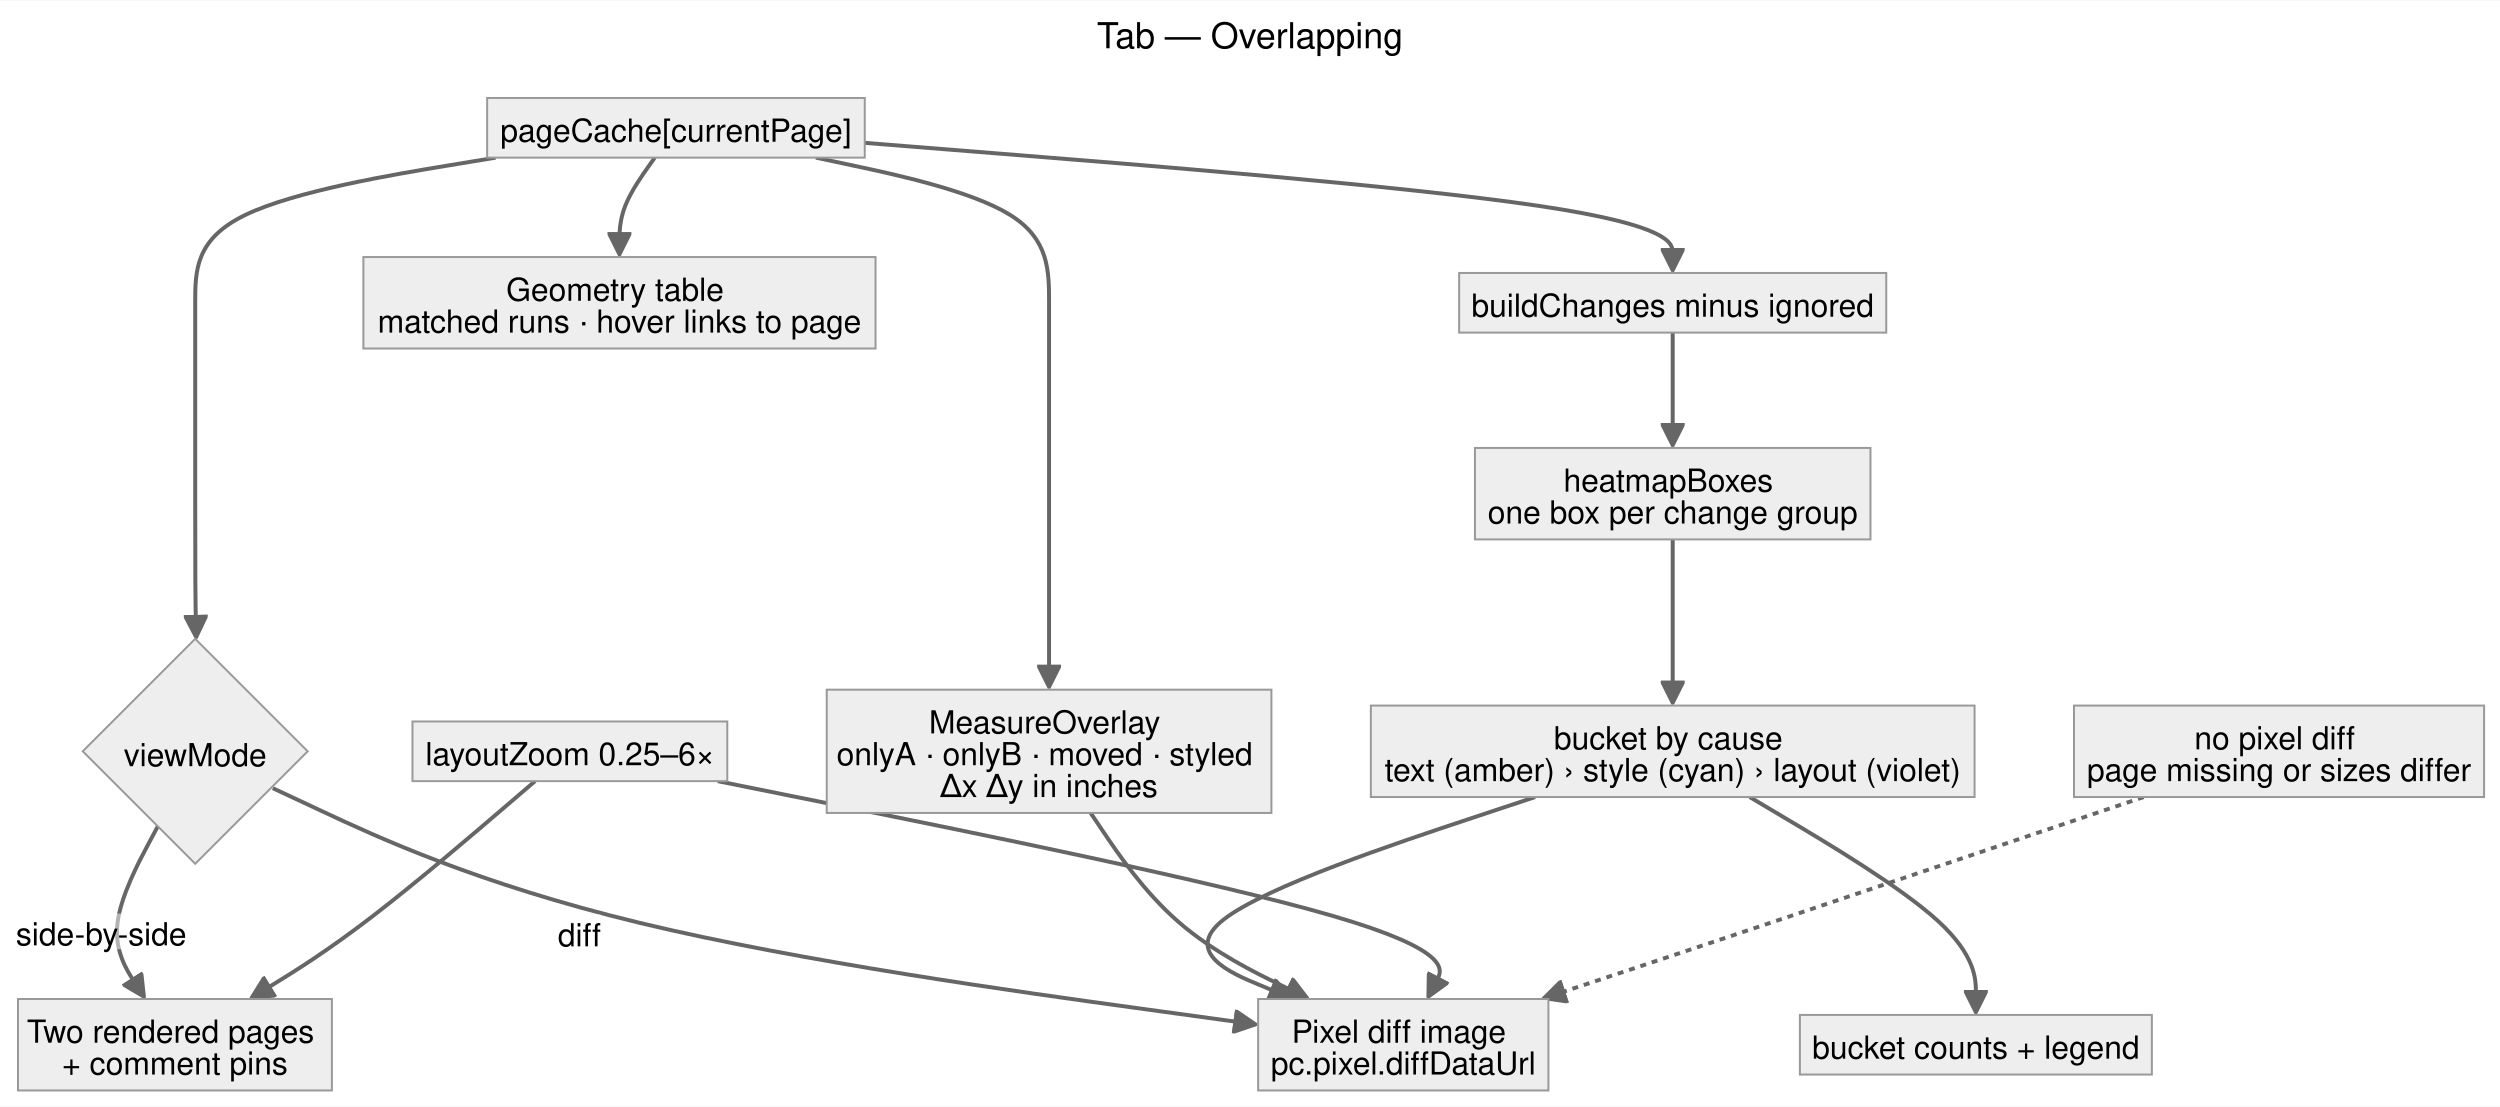
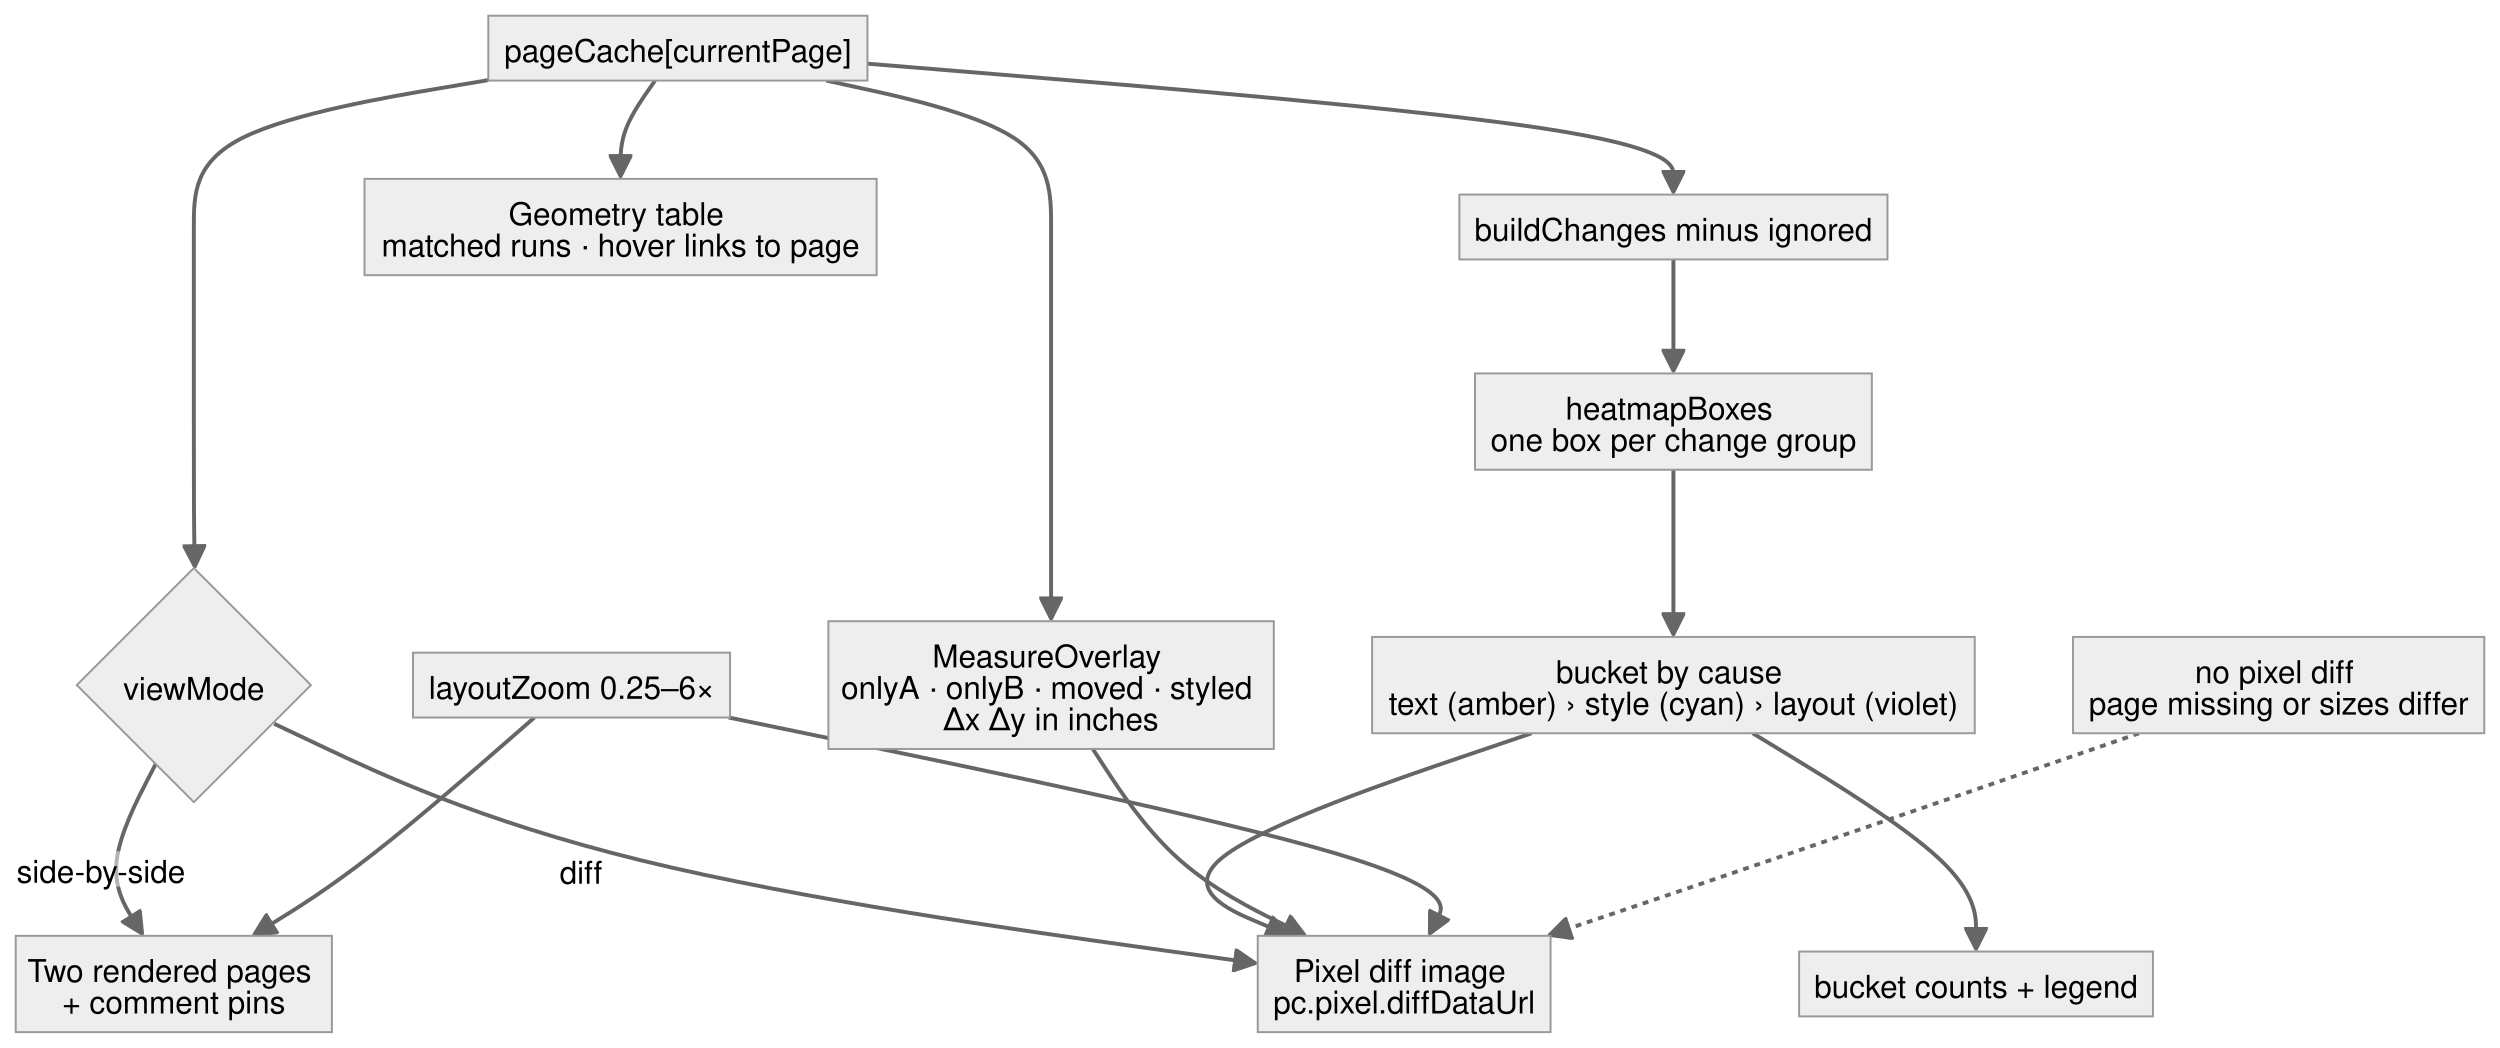
- <svg xmlns="http://www.w3.org/2000/svg" aria-roledescription="flowchart-v2" role="graphics-document document" viewBox="-8 -49 1257.271 556.133" width="1258" height="557" id="arch6">
-   <rect x="-8" y="-49" width="1257.271" height="556.133" fill="#ffffff" />
+ <svg xmlns="http://www.w3.org/2000/svg" id="arch6" width="1271.975" height="533.133" viewBox="-8 -8 1271.975 533.133" role="graphics-document document" aria-roledescription="flowchart-v2">
+   <rect x="-8" y="-8" width="1271.975" height="533.133" fill="#ffffff" />
  <style>#arch6{font-family:Helvetica,Arial,sans-serif;font-size:16px;fill:#000000;}#arch6 .error-icon{fill:#552222;}#arch6 .error-text{fill:#552222;stroke:#552222;}#arch6 .edge-thickness-normal{stroke-width:2px;}#arch6 .edge-thickness-thick{stroke-width:3.5px;}#arch6 .edge-pattern-solid{stroke-dasharray:0;}#arch6 .edge-pattern-dashed{stroke-dasharray:3;}#arch6 .edge-pattern-dotted{stroke-dasharray:2;}#arch6 .marker{fill:#666;stroke:#666;}#arch6 .marker.cross{stroke:#666;}#arch6 svg{font-family:Helvetica,Arial,sans-serif;font-size:16px;}#arch6 .label{font-family:Helvetica,Arial,sans-serif;color:#000000;}#arch6 .cluster-label text{fill:#333;}#arch6 .cluster-label span,#arch6 p{color:#333;}#arch6 .label text,#arch6 span,#arch6 p{fill:#000000;color:#000000;}#arch6 .node rect,#arch6 .node circle,#arch6 .node ellipse,#arch6 .node polygon,#arch6 .node path{fill:#eee;stroke:#999;stroke-width:1px;}#arch6 .flowchart-label text{text-anchor:middle;}#arch6 .node .katex path{fill:#000;stroke:#000;stroke-width:1px;}#arch6 .node .label{text-align:center;}#arch6 .node.clickable{cursor:pointer;}#arch6 .arrowheadPath{fill:#333333;}#arch6 .edgePath .path{stroke:#666;stroke-width:2.0px;}#arch6 .flowchart-link{stroke:#666;fill:none;}#arch6 .edgeLabel{background-color:white;text-align:center;}#arch6 .edgeLabel rect{opacity:0.5;background-color:white;fill:white;}#arch6 .labelBkg{background-color:rgba(255, 255, 255, 0.5);}#arch6 .cluster rect{fill:hsl(0, 0%, 98.922%);stroke:#707070;stroke-width:1px;}#arch6 .cluster text{fill:#333;}#arch6 .cluster span,#arch6 p{color:#333;}#arch6 div.mermaidTooltip{position:absolute;text-align:center;max-width:200px;padding:2px;font-family:Helvetica,Arial,sans-serif;font-size:12px;background:hsl(-160, 0%, 93.333%);border:1px solid #707070;border-radius:2px;pointer-events:none;z-index:100;}#arch6 .flowchartTitleText{text-anchor:middle;font-size:18px;fill:#000000;}#arch6 :root{--mermaid-font-family:Helvetica,Arial,sans-serif;}#arch6 .flag rect{stroke-dasharray:6 4!important;}#arch6 .flag polygon{stroke-dasharray:6 4!important;}#arch6 .flag ellipse{stroke-dasharray:6 4!important;}#arch6 .flag circle{stroke-dasharray:6 4!important;}#arch6 .flag path{stroke-dasharray:6 4!important;}</style>
  <g>
-     <marker orient="auto" markerHeight="12" markerWidth="12" markerUnits="userSpaceOnUse" refY="5" refX="6" viewBox="0 0 10 10" class="marker flowchart" id="arch6_flowchart-pointEnd">
-       <path style="stroke-width: 1; stroke-dasharray: 1, 0;" class="arrowMarkerPath" d="M 0 0 L 10 5 L 0 10 z" />
-     </marker>
-     <marker orient="auto" markerHeight="12" markerWidth="12" markerUnits="userSpaceOnUse" refY="5" refX="4.5" viewBox="0 0 10 10" class="marker flowchart" id="arch6_flowchart-pointStart">
-       <path style="stroke-width: 1; stroke-dasharray: 1, 0;" class="arrowMarkerPath" d="M 0 5 L 10 10 L 10 0 z" />
-     </marker>
-     <marker orient="auto" markerHeight="11" markerWidth="11" markerUnits="userSpaceOnUse" refY="5" refX="11" viewBox="0 0 10 10" class="marker flowchart" id="arch6_flowchart-circleEnd">
-       <circle style="stroke-width: 1; stroke-dasharray: 1, 0;" class="arrowMarkerPath" r="5" cy="5" cx="5" />
-     </marker>
-     <marker orient="auto" markerHeight="11" markerWidth="11" markerUnits="userSpaceOnUse" refY="5" refX="-1" viewBox="0 0 10 10" class="marker flowchart" id="arch6_flowchart-circleStart">
-       <circle style="stroke-width: 1; stroke-dasharray: 1, 0;" class="arrowMarkerPath" r="5" cy="5" cx="5" />
-     </marker>
-     <marker orient="auto" markerHeight="11" markerWidth="11" markerUnits="userSpaceOnUse" refY="5.2" refX="12" viewBox="0 0 11 11" class="marker cross flowchart" id="arch6_flowchart-crossEnd">
-       <path style="stroke-width: 2; stroke-dasharray: 1, 0;" class="arrowMarkerPath" d="M 1,1 l 9,9 M 10,1 l -9,9" />
-     </marker>
-     <marker orient="auto" markerHeight="11" markerWidth="11" markerUnits="userSpaceOnUse" refY="5.2" refX="-1" viewBox="0 0 11 11" class="marker cross flowchart" id="arch6_flowchart-crossStart">
-       <path style="stroke-width: 2; stroke-dasharray: 1, 0;" class="arrowMarkerPath" d="M 1,1 l 9,9 M 10,1 l -9,9" />
+     <marker id="arch6_flowchart-pointEnd" class="marker flowchart" viewBox="0 0 10 10" refX="6" refY="5" markerUnits="userSpaceOnUse" markerWidth="12" markerHeight="12" orient="auto">
+       <path d="M 0 0 L 10 5 L 0 10 z" class="arrowMarkerPath" style="stroke-width: 1; stroke-dasharray: 1, 0;" />
+     </marker>
+     <marker id="arch6_flowchart-pointStart" class="marker flowchart" viewBox="0 0 10 10" refX="4.5" refY="5" markerUnits="userSpaceOnUse" markerWidth="12" markerHeight="12" orient="auto">
+       <path d="M 0 5 L 10 10 L 10 0 z" class="arrowMarkerPath" style="stroke-width: 1; stroke-dasharray: 1, 0;" />
+     </marker>
+     <marker id="arch6_flowchart-circleEnd" class="marker flowchart" viewBox="0 0 10 10" refX="11" refY="5" markerUnits="userSpaceOnUse" markerWidth="11" markerHeight="11" orient="auto">
+       <circle cx="5" cy="5" r="5" class="arrowMarkerPath" style="stroke-width: 1; stroke-dasharray: 1, 0;" />
+     </marker>
+     <marker id="arch6_flowchart-circleStart" class="marker flowchart" viewBox="0 0 10 10" refX="-1" refY="5" markerUnits="userSpaceOnUse" markerWidth="11" markerHeight="11" orient="auto">
+       <circle cx="5" cy="5" r="5" class="arrowMarkerPath" style="stroke-width: 1; stroke-dasharray: 1, 0;" />
+     </marker>
+     <marker id="arch6_flowchart-crossEnd" class="marker cross flowchart" viewBox="0 0 11 11" refX="12" refY="5.2" markerUnits="userSpaceOnUse" markerWidth="11" markerHeight="11" orient="auto">
+       <path d="M 1,1 l 9,9 M 10,1 l -9,9" class="arrowMarkerPath" style="stroke-width: 2; stroke-dasharray: 1, 0;" />
+     </marker>
+     <marker id="arch6_flowchart-crossStart" class="marker cross flowchart" viewBox="0 0 11 11" refX="-1" refY="5.2" markerUnits="userSpaceOnUse" markerWidth="11" markerHeight="11" orient="auto">
+       <path d="M 1,1 l 9,9 M 10,1 l -9,9" class="arrowMarkerPath" style="stroke-width: 2; stroke-dasharray: 1, 0;" />
    </marker>
    <g class="root">
      <g class="clusters" />
      <g class="edgePaths">
-         <path marker-end="url(#arch6_flowchart-pointEnd)" style="fill:none;" class="edge-thickness-normal edge-pattern-solid flowchart-link LS-PC LE-VM" id="L-PC-VM-0" d="M241.279,30L216.095,34.167C190.91,38.333,140.541,46.667,115.356,58.833C90.172,71,90.172,87,90.172,103C90.172,119,90.172,135,90.172,151C90.172,167,90.172,183,90.172,199C90.172,215,90.172,231,90.238,242.367C90.304,253.734,90.436,260.467,90.502,263.834L90.568,267.201" />
-         <path marker-end="url(#arch6_flowchart-pointEnd)" style="fill:none;" class="edge-thickness-normal edge-pattern-solid flowchart-link LS-VM LE-SBS" id="L-VM-SBS-0" d="M71.348,366.309L66.653,375.113C61.958,383.917,52.569,401.525,51.054,415.253C49.539,428.982,55.899,438.831,59.079,443.756L62.258,448.68" />
-         <path marker-end="url(#arch6_flowchart-pointEnd)" style="fill:none;" class="edge-thickness-normal edge-pattern-solid flowchart-link LS-VM LE-PD" id="L-VM-PD-0" d="M129.183,347.122L154.876,359.124C180.569,371.126,231.955,395.129,313.67,414.837C395.385,434.545,507.429,449.958,563.45,457.664L619.472,465.37" />
-         <path marker-end="url(#arch6_flowchart-pointEnd)" style="fill:none;" class="edge-thickness-normal edge-pattern-solid flowchart-link LS-PC LE-BC" id="L-PC-BC-0" d="M426.896,22.577L494.617,27.981C562.337,33.385,697.777,44.192,765.497,54.213C833.217,64.233,833.217,73.467,833.217,78.083L833.217,82.7" />
-         <path marker-end="url(#arch6_flowchart-pointEnd)" style="fill:none;" class="edge-thickness-normal edge-pattern-solid flowchart-link LS-BC LE-HB" id="L-BC-HB-0" d="M833.217,118L833.217,123.5C833.217,129,833.217,140,833.217,148.783C833.217,157.567,833.217,164.133,833.217,167.417L833.217,170.7" />
-         <path marker-end="url(#arch6_flowchart-pointEnd)" style="fill:none;" class="edge-thickness-normal edge-pattern-solid flowchart-link LS-HB LE-BK" id="L-HB-BK-0" d="M833.217,222L833.217,226.167C833.217,230.333,833.217,238.667,833.217,251.711C833.217,264.755,833.217,282.511,833.217,291.389L833.217,300.266" />
-         <path marker-end="url(#arch6_flowchart-pointEnd)" style="fill:none;" class="edge-thickness-normal edge-pattern-solid flowchart-link LS-BK LE-PD" id="L-BK-PD-0" d="M763.997,351.566L730.106,362.827C696.215,374.089,628.432,396.611,607.352,413.199C586.272,429.788,611.893,440.443,624.704,445.77L637.514,451.098" />
-         <path marker-end="url(#arch6_flowchart-pointEnd)" style="fill:none;" class="edge-thickness-normal edge-pattern-solid flowchart-link LS-BK LE-CNT" id="L-BK-CNT-0" d="M871.937,351.566L890.895,362.827C909.852,374.089,947.768,396.611,966.726,413.988C985.684,431.366,985.684,443.599,985.684,449.716L985.684,455.833" />
-         <path marker-end="url(#arch6_flowchart-pointEnd)" style="fill:none;" class="edge-thickness-normal edge-pattern-solid flowchart-link LS-PC LE-MO" id="L-PC-MO-0" d="M402.309,30L421.854,34.167C441.4,38.333,480.492,46.667,500.038,58.833C519.584,71,519.584,87,519.584,103C519.584,119,519.584,135,519.584,151C519.584,167,519.584,183,519.584,199C519.584,215,519.584,231,519.584,246.544C519.584,262.089,519.584,277.178,519.584,284.722L519.584,292.266" />
-         <path marker-end="url(#arch6_flowchart-pointEnd)" style="fill:none;" class="edge-thickness-normal edge-pattern-solid flowchart-link LS-MO LE-PD" id="L-MO-PD-0" d="M540.486,359.566L547.18,369.494C553.874,379.422,567.262,399.277,584.8,414.485C602.338,429.693,624.026,440.253,634.869,445.533L645.713,450.813" />
-         <path marker-end="url(#arch6_flowchart-pointEnd)" style="fill:none;" class="edge-thickness-normal edge-pattern-solid flowchart-link LS-PC LE-GT" id="L-PC-GT-0" d="M321.288,30L318.328,34.167C315.368,38.333,309.449,46.667,306.489,54.117C303.529,61.567,303.529,68.133,303.529,71.417L303.529,74.7" />
-         <path marker-end="url(#arch6_flowchart-pointEnd)" style="fill:none;" class="edge-thickness-normal edge-pattern-solid flowchart-link LS-ZM LE-PD" id="L-ZM-PD-0" d="M352.943,343.566L415.364,356.161C477.784,368.755,602.626,393.944,662.497,411.422C722.369,428.9,717.271,438.667,714.722,443.551L712.172,448.434" />
-         <path marker-end="url(#arch6_flowchart-pointEnd)" style="fill:none;" class="edge-thickness-normal edge-pattern-solid flowchart-link LS-ZM LE-SBS" id="L-ZM-SBS-0" d="M261.085,343.566L246.379,356.161C231.673,368.755,202.261,393.944,179.076,411.743C155.891,429.542,138.932,439.951,130.453,445.156L121.973,450.36" />
-         <path marker-end="url(#arch6_flowchart-pointEnd)" style="fill:none;stroke-width:2px;stroke-dasharray:3;" class="edge-thickness-normal edge-pattern-dotted flowchart-link LS-NO LE-PD" id="L-NO-PD-0" d="M1070.035,351.566L1036.685,362.827C1003.334,374.089,936.634,396.611,887.001,413.261C837.368,429.911,804.803,440.689,788.521,446.078L772.238,451.467" />
+         <path d="M240.443,32.754L215.474,36.961C190.504,41.169,140.564,49.585,115.595,62.042C90.625,74.5,90.625,91,90.625,107.5C90.625,124,90.625,140.5,90.625,157C90.625,173.5,90.625,190,90.625,206.5C90.625,223,90.625,239.5,90.691,251.117C90.757,262.734,90.889,269.467,90.955,272.834L91.021,276.201" id="L-PC-VM-0" class=" edge-thickness-normal edge-pattern-solid flowchart-link LS-PC LE-VM" style="fill:none;" marker-end="url(#arch6_flowchart-pointEnd)" />
+         <path d="M71.21,380.718L66.614,389.621C62.018,398.523,52.825,416.328,51.324,430.149C49.822,443.971,56.012,453.809,59.106,458.728L62.201,463.647" id="L-VM-SBS-0" class=" edge-thickness-normal edge-pattern-solid flowchart-link LS-VM LE-SBS" style="fill:none;" marker-end="url(#arch6_flowchart-pointEnd)" />
+         <path d="M131.505,360.253L157.512,372.566C183.518,384.88,235.532,409.506,318.06,429.713C400.589,449.921,513.633,465.708,570.155,473.602L626.677,481.496" id="L-VM-PD-0" class=" edge-thickness-normal edge-pattern-solid flowchart-link LS-VM LE-PD" style="fill:none;" marker-end="url(#arch6_flowchart-pointEnd)" />
+         <path d="M433.35,24.403L501.695,30.002C570.04,35.602,706.73,46.801,775.075,57.017C843.42,67.233,843.42,76.467,843.42,81.083L843.42,85.7" id="L-PC-BC-0" class=" edge-thickness-normal edge-pattern-solid flowchart-link LS-PC LE-BC" style="fill:none;" marker-end="url(#arch6_flowchart-pointEnd)" />
+         <path d="M843.42,124L843.42,129.5C843.42,135,843.42,146,843.42,154.783C843.42,163.567,843.42,170.133,843.42,173.417L843.42,176.7" id="L-BC-HB-0" class=" edge-thickness-normal edge-pattern-solid flowchart-link LS-BC LE-HB" style="fill:none;" marker-end="url(#arch6_flowchart-pointEnd)" />
+         <path d="M843.42,231L843.42,235.167C843.42,239.333,843.42,247.667,843.42,260.961C843.42,274.255,843.42,292.511,843.42,301.639L843.42,310.766" id="L-HB-BK-0" class=" edge-thickness-normal edge-pattern-solid flowchart-link LS-HB LE-BK" style="fill:none;" marker-end="url(#arch6_flowchart-pointEnd)" />
+         <path d="M771.264,365.066L737.362,376.577C703.46,388.089,635.657,411.111,614.364,427.945C593.07,444.779,618.287,455.425,630.896,460.748L643.504,466.071" id="L-BK-PD-0" class=" edge-thickness-normal edge-pattern-solid flowchart-link LS-BK LE-PD" style="fill:none;" marker-end="url(#arch6_flowchart-pointEnd)" />
+         <path d="M883.736,365.066L902.677,376.577C921.619,388.089,959.503,411.111,978.445,428.738C997.387,446.366,997.387,458.599,997.387,464.716L997.387,470.833" id="L-BK-CNT-0" class=" edge-thickness-normal edge-pattern-solid flowchart-link LS-BK LE-CNT" style="fill:none;" marker-end="url(#arch6_flowchart-pointEnd)" />
+         <path d="M412.395,33L431.46,37.167C450.526,41.333,488.656,49.667,507.722,62.083C526.787,74.5,526.787,91,526.787,107.5C526.787,124,526.787,140.5,526.787,157C526.787,173.5,526.787,190,526.787,206.5C526.787,223,526.787,239.5,526.787,255.544C526.787,271.589,526.787,287.178,526.787,294.972L526.787,302.766" id="L-PC-MO-0" class=" edge-thickness-normal edge-pattern-solid flowchart-link LS-PC LE-MO" style="fill:none;" marker-end="url(#arch6_flowchart-pointEnd)" />
+         <path d="M547.998,373.066L554.641,383.244C561.283,393.422,574.568,413.777,591.904,429.231C609.239,444.684,630.624,455.236,641.317,460.512L652.01,465.788" id="L-MO-PD-0" class=" edge-thickness-normal edge-pattern-solid flowchart-link LS-MO LE-PD" style="fill:none;" marker-end="url(#arch6_flowchart-pointEnd)" />
+         <path d="M325.301,33L322.373,37.167C319.445,41.333,313.589,49.667,310.661,57.117C307.732,64.567,307.732,71.133,307.732,74.417L307.732,77.7" id="L-PC-GT-0" class=" edge-thickness-normal edge-pattern-solid flowchart-link LS-PC LE-GT" style="fill:none;" marker-end="url(#arch6_flowchart-pointEnd)" />
+         <path d="M362.752,357.066L424.988,369.911C487.225,382.755,611.697,408.444,671.452,426.168C731.207,443.891,726.244,453.65,723.762,458.529L721.281,463.409" id="L-ZM-PD-0" class=" edge-thickness-normal edge-pattern-solid flowchart-link LS-ZM LE-PD" style="fill:none;" marker-end="url(#arch6_flowchart-pointEnd)" />
+         <path d="M263.89,357.066L249.167,369.911C234.444,382.755,204.998,408.444,181.815,426.492C158.631,444.541,141.709,454.948,133.248,460.152L124.787,465.356" id="L-ZM-SBS-0" class=" edge-thickness-normal edge-pattern-solid flowchart-link LS-ZM LE-SBS" style="fill:none;" marker-end="url(#arch6_flowchart-pointEnd)" />
+         <path d="M1080.336,365.066L1046.97,376.577C1013.603,388.089,946.87,411.111,897.513,428.007C848.156,444.902,816.175,455.672,800.185,461.057L784.195,466.441" id="L-NO-PD-0" class=" edge-thickness-normal edge-pattern-dotted flowchart-link LS-NO LE-PD" style="fill:none;stroke-width:2px;stroke-dasharray:3;" marker-end="url(#arch6_flowchart-pointEnd)" />
      </g>
      <g class="edgeLabels">
        <g class="edgeLabel">
-           <g transform="translate(0, 0)" class="label">
-             <rect height="0" width="0" ry="0" rx="0" />
-             <text style="">
-               <tspan class="row" x="0" dy="1em" xml:space="preserve" />
-             </text>
-           </g>
-         </g>
-         <g transform="translate(43.17969, 419.1328)" class="edgeLabel">
-           <g transform="translate(-43.17969, -9)" class="label">
-             <rect height="18" width="86.285" ry="0" rx="0" />
-             <text style="">
-               <tspan class="row" x="0" dy="1em" xml:space="preserve">side-by-side</tspan>
-             </text>
-           </g>
-         </g>
-         <g transform="translate(283.3418, 419.1328)" class="edgeLabel">
-           <g transform="translate(-10.80469, -8.5)" class="label">
-             <rect height="17" width="21.593" ry="0" rx="0" />
-             <text style="">
-               <tspan class="row" x="0" dy="1em" xml:space="preserve">diff</tspan>
-             </text>
-           </g>
-         </g>
-         <g class="edgeLabel">
-           <g transform="translate(0, 0)" class="label">
-             <rect height="0" width="0" ry="0" rx="0" />
-             <text style="">
-               <tspan class="row" x="0" dy="1em" xml:space="preserve" />
-             </text>
-           </g>
-         </g>
-         <g class="edgeLabel">
-           <g transform="translate(0, 0)" class="label">
-             <rect height="0" width="0" ry="0" rx="0" />
-             <text style="">
-               <tspan class="row" x="0" dy="1em" xml:space="preserve" />
-             </text>
-           </g>
-         </g>
-         <g class="edgeLabel">
-           <g transform="translate(0, 0)" class="label">
-             <rect height="0" width="0" ry="0" rx="0" />
-             <text style="">
-               <tspan class="row" x="0" dy="1em" xml:space="preserve" />
-             </text>
-           </g>
-         </g>
-         <g class="edgeLabel">
-           <g transform="translate(0, 0)" class="label">
-             <rect height="0" width="0" ry="0" rx="0" />
-             <text style="">
-               <tspan class="row" x="0" dy="1em" xml:space="preserve" />
-             </text>
-           </g>
-         </g>
-         <g class="edgeLabel">
-           <g transform="translate(0, 0)" class="label">
-             <rect height="0" width="0" ry="0" rx="0" />
-             <text style="">
-               <tspan class="row" x="0" dy="1em" xml:space="preserve" />
-             </text>
-           </g>
-         </g>
-         <g class="edgeLabel">
-           <g transform="translate(0, 0)" class="label">
-             <rect height="0" width="0" ry="0" rx="0" />
-             <text style="">
-               <tspan class="row" x="0" dy="1em" xml:space="preserve" />
-             </text>
-           </g>
-         </g>
-         <g class="edgeLabel">
-           <g transform="translate(0, 0)" class="label">
-             <rect height="0" width="0" ry="0" rx="0" />
-             <text style="">
-               <tspan class="row" x="0" dy="1em" xml:space="preserve" />
-             </text>
-           </g>
-         </g>
-         <g class="edgeLabel">
-           <g transform="translate(0, 0)" class="label">
-             <rect height="0" width="0" ry="0" rx="0" />
-             <text style="">
-               <tspan class="row" x="0" dy="1em" xml:space="preserve" />
-             </text>
-           </g>
-         </g>
-         <g class="edgeLabel">
-           <g transform="translate(0, 0)" class="label">
-             <rect height="0" width="0" ry="0" rx="0" />
-             <text style="">
-               <tspan class="row" x="0" dy="1em" xml:space="preserve" />
-             </text>
-           </g>
-         </g>
-         <g class="edgeLabel">
-           <g transform="translate(0, 0)" class="label">
-             <rect height="0" width="0" ry="0" rx="0" />
-             <text style="">
-               <tspan class="row" x="0" dy="1em" xml:space="preserve" />
-             </text>
-           </g>
-         </g>
-         <g class="edgeLabel">
-           <g transform="translate(0, 0)" class="label">
-             <rect height="0" width="0" ry="0" rx="0" />
-             <text style="">
-               <tspan class="row" x="0" dy="1em" xml:space="preserve" />
+           <g class="label" transform="translate(0, 0)">
+             <rect rx="0" ry="0" width="0" height="0" />
+             <text style="">
+               <tspan xml:space="preserve" dy="1em" x="0" class="row" />
+             </text>
+           </g>
+         </g>
+         <g class="edgeLabel" transform="translate(43.63281, 434.1328)">
+           <g class="label" transform="translate(-43.17969, -9)">
+             <rect rx="0" ry="0" width="86.285" height="18" />
+             <text style="">
+               <tspan xml:space="preserve" dy="1em" x="0" class="row">side-by-side</tspan>
+             </text>
+           </g>
+         </g>
+         <g class="edgeLabel" transform="translate(287.5449, 434.1328)">
+           <g class="label" transform="translate(-10.80469, -8.5)">
+             <rect rx="0" ry="0" width="21.593" height="17" />
+             <text style="">
+               <tspan xml:space="preserve" dy="1em" x="0" class="row">diff</tspan>
+             </text>
+           </g>
+         </g>
+         <g class="edgeLabel">
+           <g class="label" transform="translate(0, 0)">
+             <rect rx="0" ry="0" width="0" height="0" />
+             <text style="">
+               <tspan xml:space="preserve" dy="1em" x="0" class="row" />
+             </text>
+           </g>
+         </g>
+         <g class="edgeLabel">
+           <g class="label" transform="translate(0, 0)">
+             <rect rx="0" ry="0" width="0" height="0" />
+             <text style="">
+               <tspan xml:space="preserve" dy="1em" x="0" class="row" />
+             </text>
+           </g>
+         </g>
+         <g class="edgeLabel">
+           <g class="label" transform="translate(0, 0)">
+             <rect rx="0" ry="0" width="0" height="0" />
+             <text style="">
+               <tspan xml:space="preserve" dy="1em" x="0" class="row" />
+             </text>
+           </g>
+         </g>
+         <g class="edgeLabel">
+           <g class="label" transform="translate(0, 0)">
+             <rect rx="0" ry="0" width="0" height="0" />
+             <text style="">
+               <tspan xml:space="preserve" dy="1em" x="0" class="row" />
+             </text>
+           </g>
+         </g>
+         <g class="edgeLabel">
+           <g class="label" transform="translate(0, 0)">
+             <rect rx="0" ry="0" width="0" height="0" />
+             <text style="">
+               <tspan xml:space="preserve" dy="1em" x="0" class="row" />
+             </text>
+           </g>
+         </g>
+         <g class="edgeLabel">
+           <g class="label" transform="translate(0, 0)">
+             <rect rx="0" ry="0" width="0" height="0" />
+             <text style="">
+               <tspan xml:space="preserve" dy="1em" x="0" class="row" />
+             </text>
+           </g>
+         </g>
+         <g class="edgeLabel">
+           <g class="label" transform="translate(0, 0)">
+             <rect rx="0" ry="0" width="0" height="0" />
+             <text style="">
+               <tspan xml:space="preserve" dy="1em" x="0" class="row" />
+             </text>
+           </g>
+         </g>
+         <g class="edgeLabel">
+           <g class="label" transform="translate(0, 0)">
+             <rect rx="0" ry="0" width="0" height="0" />
+             <text style="">
+               <tspan xml:space="preserve" dy="1em" x="0" class="row" />
+             </text>
+           </g>
+         </g>
+         <g class="edgeLabel">
+           <g class="label" transform="translate(0, 0)">
+             <rect rx="0" ry="0" width="0" height="0" />
+             <text style="">
+               <tspan xml:space="preserve" dy="1em" x="0" class="row" />
+             </text>
+           </g>
+         </g>
+         <g class="edgeLabel">
+           <g class="label" transform="translate(0, 0)">
+             <rect rx="0" ry="0" width="0" height="0" />
+             <text style="">
+               <tspan xml:space="preserve" dy="1em" x="0" class="row" />
+             </text>
+           </g>
+         </g>
+         <g class="edgeLabel">
+           <g class="label" transform="translate(0, 0)">
+             <rect rx="0" ry="0" width="0" height="0" />
+             <text style="">
+               <tspan xml:space="preserve" dy="1em" x="0" class="row" />
            </text>
          </g>
        </g>
      </g>
      <g class="nodes">
-         <g transform="translate(331.9434, 15)" data-id="PC" data-node="true" id="flowchart-PC-178" class="node default default flowchart-label">
-           <rect height="30" width="189.906" y="-15" x="-94.953" ry="0" rx="0" style="" class="basic label-container" />
-           <g transform="translate(0, -9)" style="" class="label">
-             <rect />
-             <text style="">
-               <tspan class="row" x="0" dy="1em" xml:space="preserve">pageCache[currentPage]</tspan>
-             </text>
-           </g>
-         </g>
-         <g transform="translate(90.17188, 328.5664)" data-id="VM" data-node="true" id="flowchart-VM-179" class="node default default flowchart-label">
-           <polygon style="" transform="translate(-56.56641,56.56641)" class="label-container" points="56.566,0 113.133,-56.566 56.566,-113.133 0,-56.566" />
-           <g transform="translate(0, -8.5)" style="" class="label">
-             <rect />
-             <text style="">
-               <tspan class="row" x="0" dy="1em" xml:space="preserve">viewMode</tspan>
-             </text>
-           </g>
-         </g>
-         <g transform="translate(79.98438, 476.1328)" data-id="SBS" data-node="true" id="flowchart-SBS-181" class="node default flag flowchart-label">
-           <rect height="46" width="157.875" y="-23" x="-78.938" ry="0" rx="0" style="" class="basic label-container" />
-           <g transform="translate(0, -17)" style="" class="label">
-             <rect />
-             <text style="">
-               <tspan class="row" x="0" dy="1em" xml:space="preserve">Two rendered pages</tspan>
-               <tspan class="row" x="0" dy="1em" xml:space="preserve">+ comment pins</tspan>
-             </text>
-           </g>
-         </g>
-         <g transform="translate(697.7148, 476.1328)" data-id="PD" data-node="true" id="flowchart-PD-183" class="node default default flowchart-label">
-           <rect height="46" width="145.984" y="-23" x="-72.992" ry="0" rx="0" style="" class="basic label-container" />
-           <g transform="translate(0, -17)" style="" class="label">
-             <rect />
-             <text style="">
-               <tspan class="row" x="0" dy="1em" xml:space="preserve">Pixel diff image</tspan>
-               <tspan class="row" x="0" dy="1em" xml:space="preserve">pc.pixel.diffDataUrl</tspan>
-             </text>
-           </g>
-         </g>
-         <g transform="translate(833.2168, 103)" data-id="BC" data-node="true" id="flowchart-BC-185" class="node default default flowchart-label">
-           <rect height="30" width="214.797" y="-15" x="-107.398" ry="0" rx="0" style="" class="basic label-container" />
-           <g transform="translate(0, -9)" style="" class="label">
-             <rect />
-             <text style="">
-               <tspan class="row" x="0" dy="1em" xml:space="preserve">buildChanges minus ignored</tspan>
-             </text>
-           </g>
-         </g>
-         <g transform="translate(833.2168, 199)" data-id="HB" data-node="true" id="flowchart-HB-186" class="node default default flowchart-label">
-           <rect height="46" width="198.914" y="-23" x="-99.457" ry="0" rx="0" style="" class="basic label-container" />
-           <g transform="translate(0, -17)" style="" class="label">
-             <rect />
-             <text style="">
-               <tspan class="row" x="0" dy="1em" xml:space="preserve">heatmapBoxes</tspan>
-               <tspan class="row" x="0" dy="1em" xml:space="preserve">one box per change group</tspan>
-             </text>
-           </g>
-         </g>
-         <g transform="translate(833.2168, 328.5664)" data-id="BK" data-node="true" id="flowchart-BK-188" class="node default default flowchart-label">
-           <rect height="46" width="303.625" y="-23" x="-151.812" ry="0" rx="0" style="" class="basic label-container" />
-           <g transform="translate(0, -17)" style="" class="label">
-             <rect />
-             <text style="">
-               <tspan class="row" x="0" dy="1em" xml:space="preserve">bucket by cause</tspan>
-               <tspan class="row" x="0" dy="1em" xml:space="preserve">text (amber) › style (cyan) › layout (violet)</tspan>
-             </text>
-           </g>
-         </g>
-         <g transform="translate(985.6836, 476.1328)" data-id="CNT" data-node="true" id="flowchart-CNT-192" class="node default default flowchart-label">
-           <rect height="30" width="177.016" y="-15" x="-88.508" ry="0" rx="0" style="" class="basic label-container" />
-           <g transform="translate(0, -9)" style="" class="label">
-             <rect />
-             <text style="">
-               <tspan class="row" x="0" dy="1em" xml:space="preserve">bucket counts + legend</tspan>
-             </text>
-           </g>
-         </g>
-         <g transform="translate(519.584, 328.5664)" data-id="MO" data-node="true" id="flowchart-MO-194" class="node default default flowchart-label">
-           <rect height="62" width="223.641" y="-31" x="-111.82" ry="0" rx="0" style="" class="basic label-container" />
-           <g transform="translate(0, -25)" style="" class="label">
-             <rect />
-             <text style="">
-               <tspan class="row" x="0" dy="1em" xml:space="preserve">MeasureOverlay</tspan>
-               <tspan class="row" x="0" dy="1em" xml:space="preserve">onlyA · onlyB · moved · styled</tspan>
-               <tspan class="row" x="0" dy="1em" xml:space="preserve">Δx Δy in inches</tspan>
-             </text>
-           </g>
-         </g>
-         <g transform="translate(303.5293, 103)" data-id="GT" data-node="true" id="flowchart-GT-198" class="node default default flowchart-label">
-           <rect height="46" width="257.562" y="-23" x="-128.781" ry="0" rx="0" style="" class="basic label-container" />
-           <g transform="translate(0, -17)" style="" class="label">
-             <rect />
-             <text style="">
-               <tspan class="row" x="0" dy="1em" xml:space="preserve">Geometry table</tspan>
-               <tspan class="row" x="0" dy="1em" xml:space="preserve">matched runs · hover links to page</tspan>
-             </text>
-           </g>
-         </g>
-         <g transform="translate(278.5996, 328.5664)" data-id="ZM" data-node="true" id="flowchart-ZM-199" class="node default default flowchart-label">
-           <rect height="30" width="158.328" y="-15" x="-79.164" ry="0" rx="0" style="" class="basic label-container" />
-           <g transform="translate(0, -9)" style="" class="label">
-             <rect />
-             <text style="">
-               <tspan class="row" x="0" dy="1em" xml:space="preserve">layoutZoom 0.25–6×</tspan>
-             </text>
-           </g>
-         </g>
-         <g transform="translate(1138.15, 328.5664)" data-id="NO" data-node="true" id="flowchart-NO-202" class="node default default flowchart-label">
-           <rect height="46" width="206.242" y="-23" x="-103.121" ry="0" rx="0" style="" class="basic label-container" />
-           <g transform="translate(0, -17)" style="" class="label">
-             <rect />
-             <text style="">
-               <tspan class="row" x="0" dy="1em" xml:space="preserve">no pixel diff</tspan>
-               <tspan class="row" x="0" dy="1em" xml:space="preserve">page missing or sizes differ</tspan>
+         <g class="node default default flowchart-label" id="flowchart-PC-186" data-node="true" data-id="PC" transform="translate(336.8965, 16.5)">
+           <rect class="basic label-container" style="" rx="0" ry="0" x="-96.453" y="-16.5" width="192.906" height="33" />
+           <g class="label" style="" transform="translate(0, -9)">
+             <rect />
+             <text style="">
+               <tspan xml:space="preserve" dy="1em" x="0" class="row">pageCache[currentPage]</tspan>
+             </text>
+           </g>
+         </g>
+         <g class="node default default flowchart-label" id="flowchart-VM-187" data-node="true" data-id="VM" transform="translate(90.625, 340.5664)">
+           <polygon points="59.566,0 119.133,-59.566 59.566,-119.133 0,-59.566" class="label-container" transform="translate(-59.56641,59.56641)" style="" />
+           <g class="label" style="" transform="translate(0, -8.5)">
+             <rect />
+             <text style="">
+               <tspan xml:space="preserve" dy="1em" x="0" class="row">viewMode</tspan>
+             </text>
+           </g>
+         </g>
+         <g class="node default flag flowchart-label" id="flowchart-SBS-189" data-node="true" data-id="SBS" transform="translate(80.4375, 492.6328)">
+           <rect class="basic label-container" style="" rx="0" ry="0" x="-80.438" y="-24.5" width="160.875" height="49" />
+           <g class="label" style="" transform="translate(0, -17)">
+             <rect />
+             <text style="">
+               <tspan xml:space="preserve" dy="1em" x="0" class="row">Two rendered pages</tspan>
+               <tspan xml:space="preserve" dy="1em" x="0" class="row">+ comment pins</tspan>
+             </text>
+           </g>
+         </g>
+         <g class="node default default flowchart-label" id="flowchart-PD-191" data-node="true" data-id="PD" transform="translate(706.418, 492.6328)">
+           <rect class="basic label-container" style="" rx="0" ry="0" x="-74.492" y="-24.5" width="148.984" height="49" />
+           <g class="label" style="" transform="translate(0, -17)">
+             <rect />
+             <text style="">
+               <tspan xml:space="preserve" dy="1em" x="0" class="row">Pixel diff image</tspan>
+               <tspan xml:space="preserve" dy="1em" x="0" class="row">pc.pixel.diffDataUrl</tspan>
+             </text>
+           </g>
+         </g>
+         <g class="node default default flowchart-label" id="flowchart-BC-193" data-node="true" data-id="BC" transform="translate(843.4199, 107.5)">
+           <rect class="basic label-container" style="" rx="0" ry="0" x="-108.898" y="-16.5" width="217.797" height="33" />
+           <g class="label" style="" transform="translate(0, -9)">
+             <rect />
+             <text style="">
+               <tspan xml:space="preserve" dy="1em" x="0" class="row">buildChanges minus ignored</tspan>
+             </text>
+           </g>
+         </g>
+         <g class="node default default flowchart-label" id="flowchart-HB-194" data-node="true" data-id="HB" transform="translate(843.4199, 206.5)">
+           <rect class="basic label-container" style="" rx="0" ry="0" x="-100.957" y="-24.5" width="201.914" height="49" />
+           <g class="label" style="" transform="translate(0, -17)">
+             <rect />
+             <text style="">
+               <tspan xml:space="preserve" dy="1em" x="0" class="row">heatmapBoxes</tspan>
+               <tspan xml:space="preserve" dy="1em" x="0" class="row">one box per change group</tspan>
+             </text>
+           </g>
+         </g>
+         <g class="node default default flowchart-label" id="flowchart-BK-196" data-node="true" data-id="BK" transform="translate(843.4199, 340.5664)">
+           <rect class="basic label-container" style="" rx="0" ry="0" x="-153.312" y="-24.5" width="306.625" height="49" />
+           <g class="label" style="" transform="translate(0, -17)">
+             <rect />
+             <text style="">
+               <tspan xml:space="preserve" dy="1em" x="0" class="row">bucket by cause</tspan>
+               <tspan xml:space="preserve" dy="1em" x="0" class="row">text (amber) › style (cyan) › layout (violet)</tspan>
+             </text>
+           </g>
+         </g>
+         <g class="node default default flowchart-label" id="flowchart-CNT-200" data-node="true" data-id="CNT" transform="translate(997.3867, 492.6328)">
+           <rect class="basic label-container" style="" rx="0" ry="0" x="-90.008" y="-16.5" width="180.016" height="33" />
+           <g class="label" style="" transform="translate(0, -9)">
+             <rect />
+             <text style="">
+               <tspan xml:space="preserve" dy="1em" x="0" class="row">bucket counts + legend</tspan>
+             </text>
+           </g>
+         </g>
+         <g class="node default default flowchart-label" id="flowchart-MO-202" data-node="true" data-id="MO" transform="translate(526.7871, 340.5664)">
+           <rect class="basic label-container" style="" rx="0" ry="0" x="-113.32" y="-32.5" width="226.641" height="65" />
+           <g class="label" style="" transform="translate(0, -25)">
+             <rect />
+             <text style="">
+               <tspan xml:space="preserve" dy="1em" x="0" class="row">MeasureOverlay</tspan>
+               <tspan xml:space="preserve" dy="1em" x="0" class="row">onlyA · onlyB · moved · styled</tspan>
+               <tspan xml:space="preserve" dy="1em" x="0" class="row">Δx Δy in inches</tspan>
+             </text>
+           </g>
+         </g>
+         <g class="node default default flowchart-label" id="flowchart-GT-206" data-node="true" data-id="GT" transform="translate(307.7324, 107.5)">
+           <rect class="basic label-container" style="" rx="0" ry="0" x="-130.281" y="-24.5" width="260.562" height="49" />
+           <g class="label" style="" transform="translate(0, -17)">
+             <rect />
+             <text style="">
+               <tspan xml:space="preserve" dy="1em" x="0" class="row">Geometry table</tspan>
+               <tspan xml:space="preserve" dy="1em" x="0" class="row">matched runs · hover links to page</tspan>
+             </text>
+           </g>
+         </g>
+         <g class="node default default flowchart-label" id="flowchart-ZM-207" data-node="true" data-id="ZM" transform="translate(282.8027, 340.5664)">
+           <rect class="basic label-container" style="" rx="0" ry="0" x="-80.664" y="-16.5" width="161.328" height="33" />
+           <g class="label" style="" transform="translate(0, -9)">
+             <rect />
+             <text style="">
+               <tspan xml:space="preserve" dy="1em" x="0" class="row">layoutZoom 0.25–6×</tspan>
+             </text>
+           </g>
+         </g>
+         <g class="node default default flowchart-label" id="flowchart-NO-210" data-node="true" data-id="NO" transform="translate(1151.354, 340.5664)">
+           <rect class="basic label-container" style="" rx="0" ry="0" x="-104.621" y="-24.5" width="209.242" height="49" />
+           <g class="label" style="" transform="translate(0, -17)">
+             <rect />
+             <text style="">
+               <tspan xml:space="preserve" dy="1em" x="0" class="row">no pixel diff</tspan>
+               <tspan xml:space="preserve" dy="1em" x="0" class="row">page missing or sizes differ</tspan>
            </text>
          </g>
        </g>
      </g>
    </g>
  </g>
-   <text class="flowchartTitleText" y="-25" x="620.636">Tab — Overlapping</text>
</svg>
